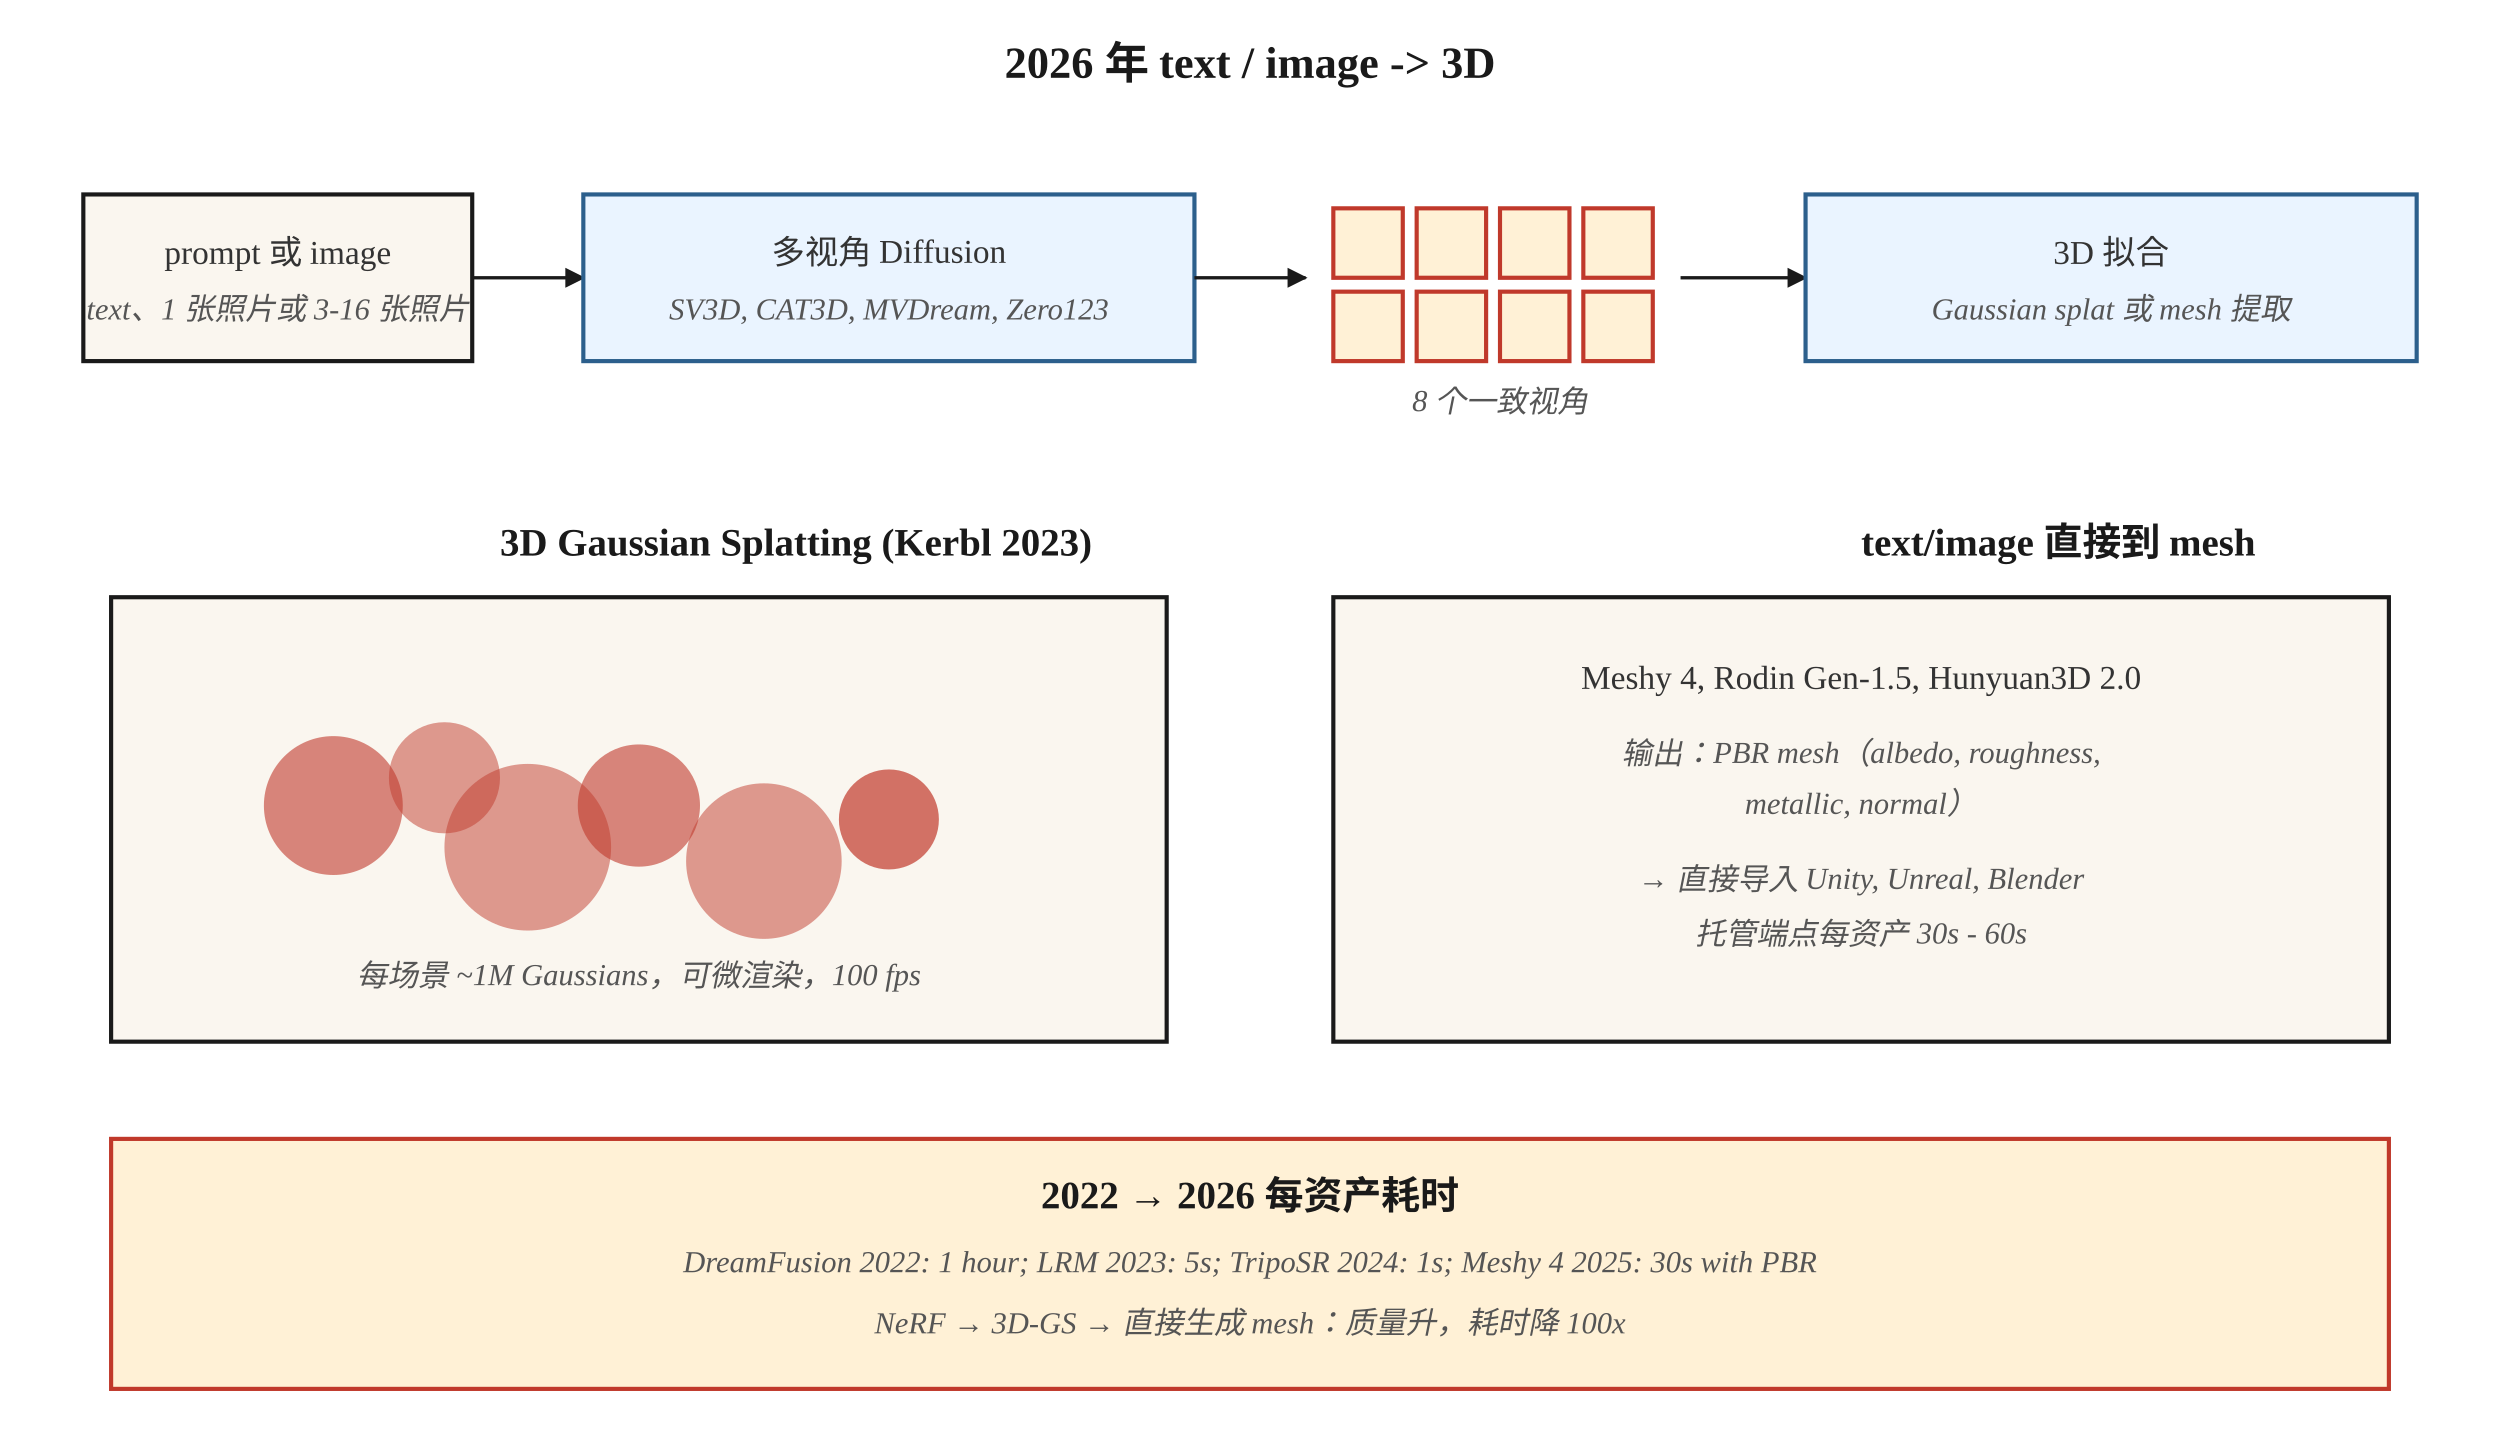
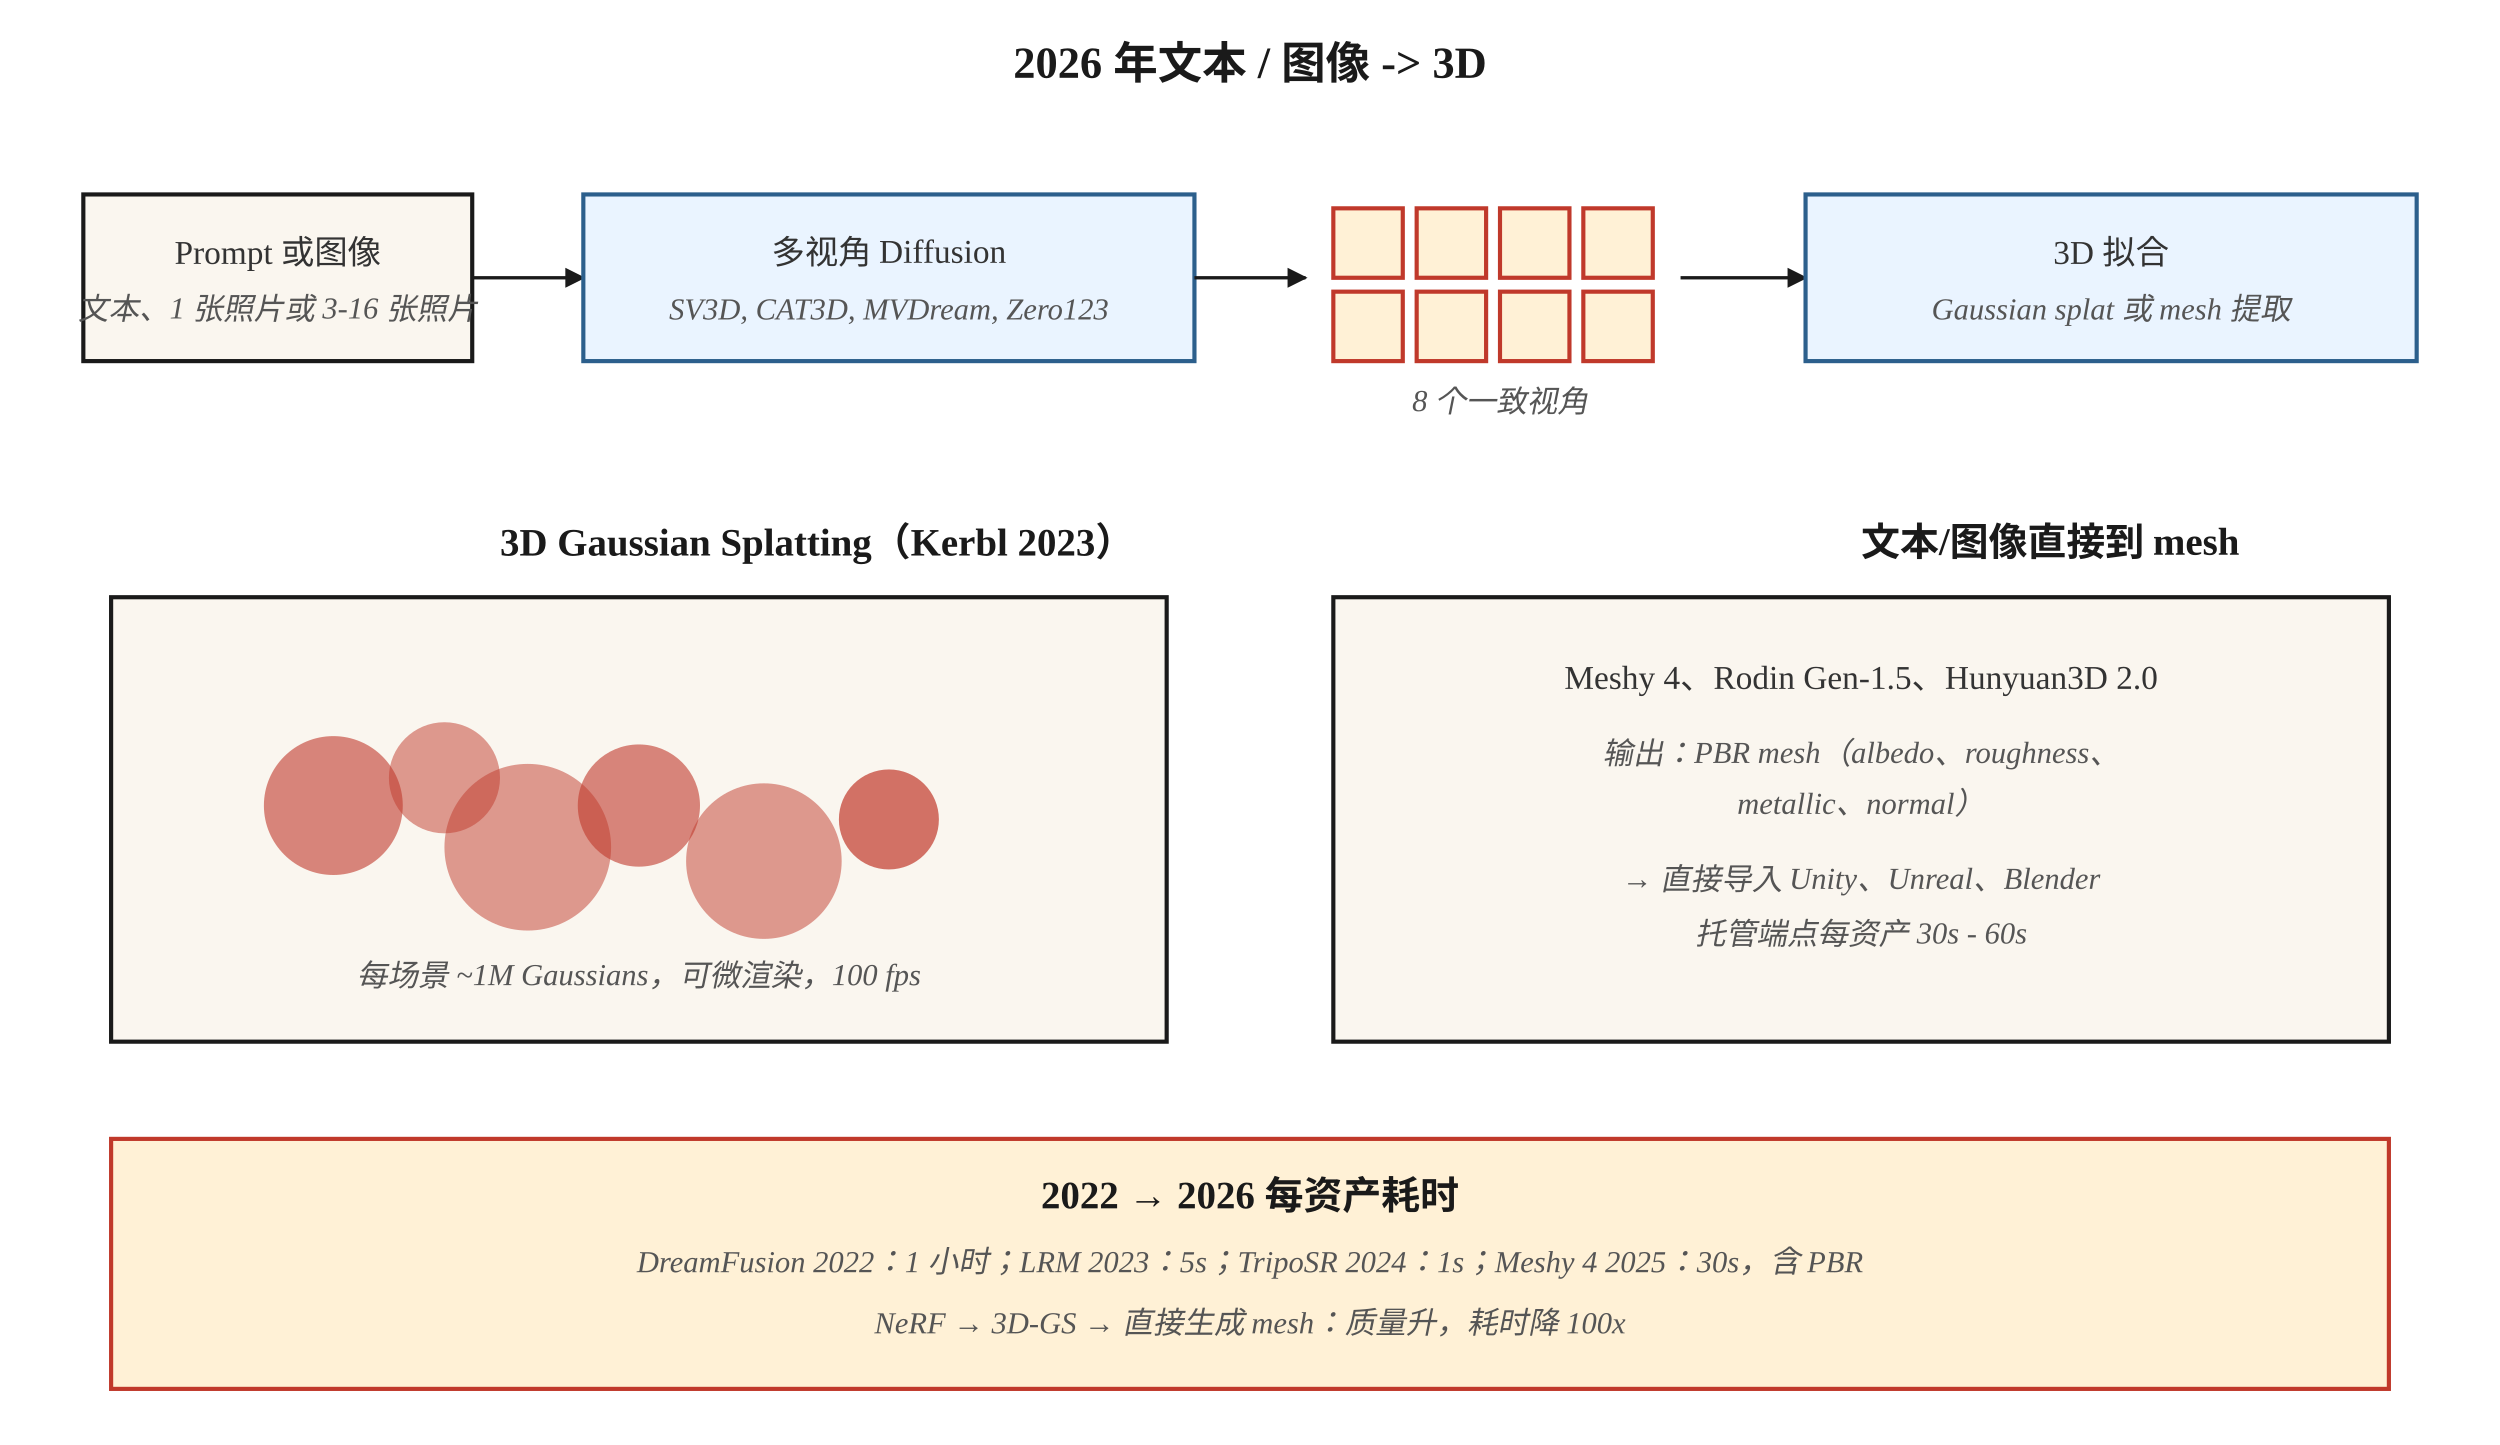
<svg xmlns="http://www.w3.org/2000/svg" viewBox="0 0 900 520" font-family="Georgia, 'Times New Roman', serif">
  <defs>
    <marker id="arrow" viewBox="0 0 10 10" refX="9" refY="5" markerWidth="6" markerHeight="6" orient="auto">
      <path d="M0,0 L10,5 L0,10 z" fill="#1a1a1a" />
    </marker>
    <style>
      .box { fill: #faf6ef; stroke: #1a1a1a; stroke-width: 1.5; }
      .hot { fill: #fff1d6; stroke: #c0392b; stroke-width: 1.5; }
      .cold { fill: #eaf4ff; stroke: #2c5f8c; stroke-width: 1.5; }
      .label { font-size: 14px; font-weight: 600; fill: #1a1a1a; }
      .content { font-size: 12px; fill: #333; }
      .mono { font-size: 12px; fill: #333; font-family: 'Menlo', monospace; }
      .caption { font-size: 11px; fill: #555; font-style: italic; }
      .title { font-size: 16px; font-weight: 700; fill: #1a1a1a; }
    </style>
  </defs>
-   <text x="450" y="28" text-anchor="middle" class="title">2026 年 text / image -&gt; 3D</text>
+   <text x="450" y="28" text-anchor="middle" class="title">2026 年文本 / 图像 -&gt; 3D</text>
  <rect x="30" y="70" width="140" height="60" class="box" />
-   <text x="100" y="95" text-anchor="middle" class="content">prompt 或 image</text>
-   <text x="100" y="115" text-anchor="middle" class="caption">text、1 张照片或 3-16 张照片</text>
+   <text x="100" y="95" text-anchor="middle" class="content">Prompt 或图像</text>
+   <text x="100" y="115" text-anchor="middle" class="caption">文本、1 张照片或 3-16 张照片</text>
  <line x1="170" y1="100" x2="210" y2="100" stroke="#1a1a1a" stroke-width="1.2" marker-end="url(#arrow)" />
  <rect x="210" y="70" width="220" height="60" class="cold" />
  <text x="320" y="95" text-anchor="middle" class="content">多视角 Diffusion</text>
  <text x="320" y="115" text-anchor="middle" class="caption">SV3D, CAT3D, MVDream, Zero123</text>
  <line x1="430" y1="100" x2="470" y2="100" stroke="#1a1a1a" stroke-width="1.2" marker-end="url(#arrow)" />
  <g>
    <rect x="480" y="75" width="25" height="25" class="hot" />
    <rect x="510" y="75" width="25" height="25" class="hot" />
    <rect x="540" y="75" width="25" height="25" class="hot" />
    <rect x="570" y="75" width="25" height="25" class="hot" />
    <rect x="480" y="105" width="25" height="25" class="hot" />
    <rect x="510" y="105" width="25" height="25" class="hot" />
    <rect x="540" y="105" width="25" height="25" class="hot" />
    <rect x="570" y="105" width="25" height="25" class="hot" />
  </g>
  <text x="540" y="148" text-anchor="middle" class="caption">8 个一致视角</text>
  <line x1="605" y1="100" x2="650" y2="100" stroke="#1a1a1a" stroke-width="1.2" marker-end="url(#arrow)" />
  <rect x="650" y="70" width="220" height="60" class="cold" />
  <text x="760" y="95" text-anchor="middle" class="content">3D 拟合</text>
  <text x="760" y="115" text-anchor="middle" class="caption">Gaussian splat 或 mesh 提取</text>
-   <text x="180" y="200" class="label">3D Gaussian Splatting (Kerbl 2023)</text>
+   <text x="180" y="200" class="label">3D Gaussian Splatting（Kerbl 2023）</text>
  <rect x="40" y="215" width="380" height="160" class="box" />
  <circle cx="120" cy="290" r="25" fill="#c0392b" opacity="0.6" />
  <circle cx="160" cy="280" r="20" fill="#c0392b" opacity="0.5" />
  <circle cx="190" cy="305" r="30" fill="#c0392b" opacity="0.5" />
  <circle cx="230" cy="290" r="22" fill="#c0392b" opacity="0.6" />
  <circle cx="275" cy="310" r="28" fill="#c0392b" opacity="0.5" />
  <circle cx="320" cy="295" r="18" fill="#c0392b" opacity="0.7" />
  <text x="230" y="355" text-anchor="middle" class="caption">每场景 ~1M Gaussians，可微渲染，100 fps</text>
-   <text x="670" y="200" class="label">text/image 直接到 mesh</text>
+   <text x="670" y="200" class="label">文本/图像直接到 mesh</text>
  <rect x="480" y="215" width="380" height="160" class="box" />
-   <text x="670" y="248" text-anchor="middle" class="content">Meshy 4, Rodin Gen-1.5, Hunyuan3D 2.0</text>
-   <text x="670" y="275" text-anchor="middle" class="caption">输出：PBR mesh（albedo, roughness,</text>
-   <text x="670" y="293" text-anchor="middle" class="caption">metallic, normal）</text>
-   <text x="670" y="320" text-anchor="middle" class="caption">→ 直接导入 Unity, Unreal, Blender</text>
+   <text x="670" y="248" text-anchor="middle" class="content">Meshy 4、Rodin Gen-1.5、Hunyuan3D 2.0</text>
+   <text x="670" y="275" text-anchor="middle" class="caption">输出：PBR mesh（albedo、roughness、</text>
+   <text x="670" y="293" text-anchor="middle" class="caption">metallic、normal）</text>
+   <text x="670" y="320" text-anchor="middle" class="caption">→ 直接导入 Unity、Unreal、Blender</text>
  <text x="670" y="340" text-anchor="middle" class="caption">托管端点每资产 30s - 60s</text>
  <rect x="40" y="410" width="820" height="90" class="hot" />
  <text x="450" y="435" text-anchor="middle" class="label">2022 → 2026 每资产耗时</text>
-   <text x="450" y="458" text-anchor="middle" class="caption">DreamFusion 2022: 1 hour; LRM 2023: 5s; TripoSR 2024: 1s; Meshy 4 2025: 30s with PBR</text>
+   <text x="450" y="458" text-anchor="middle" class="caption">DreamFusion 2022：1 小时；LRM 2023：5s；TripoSR 2024：1s；Meshy 4 2025：30s，含 PBR</text>
  <text x="450" y="480" text-anchor="middle" class="caption">NeRF → 3D-GS → 直接生成 mesh：质量升，耗时降 100x</text>
</svg>
